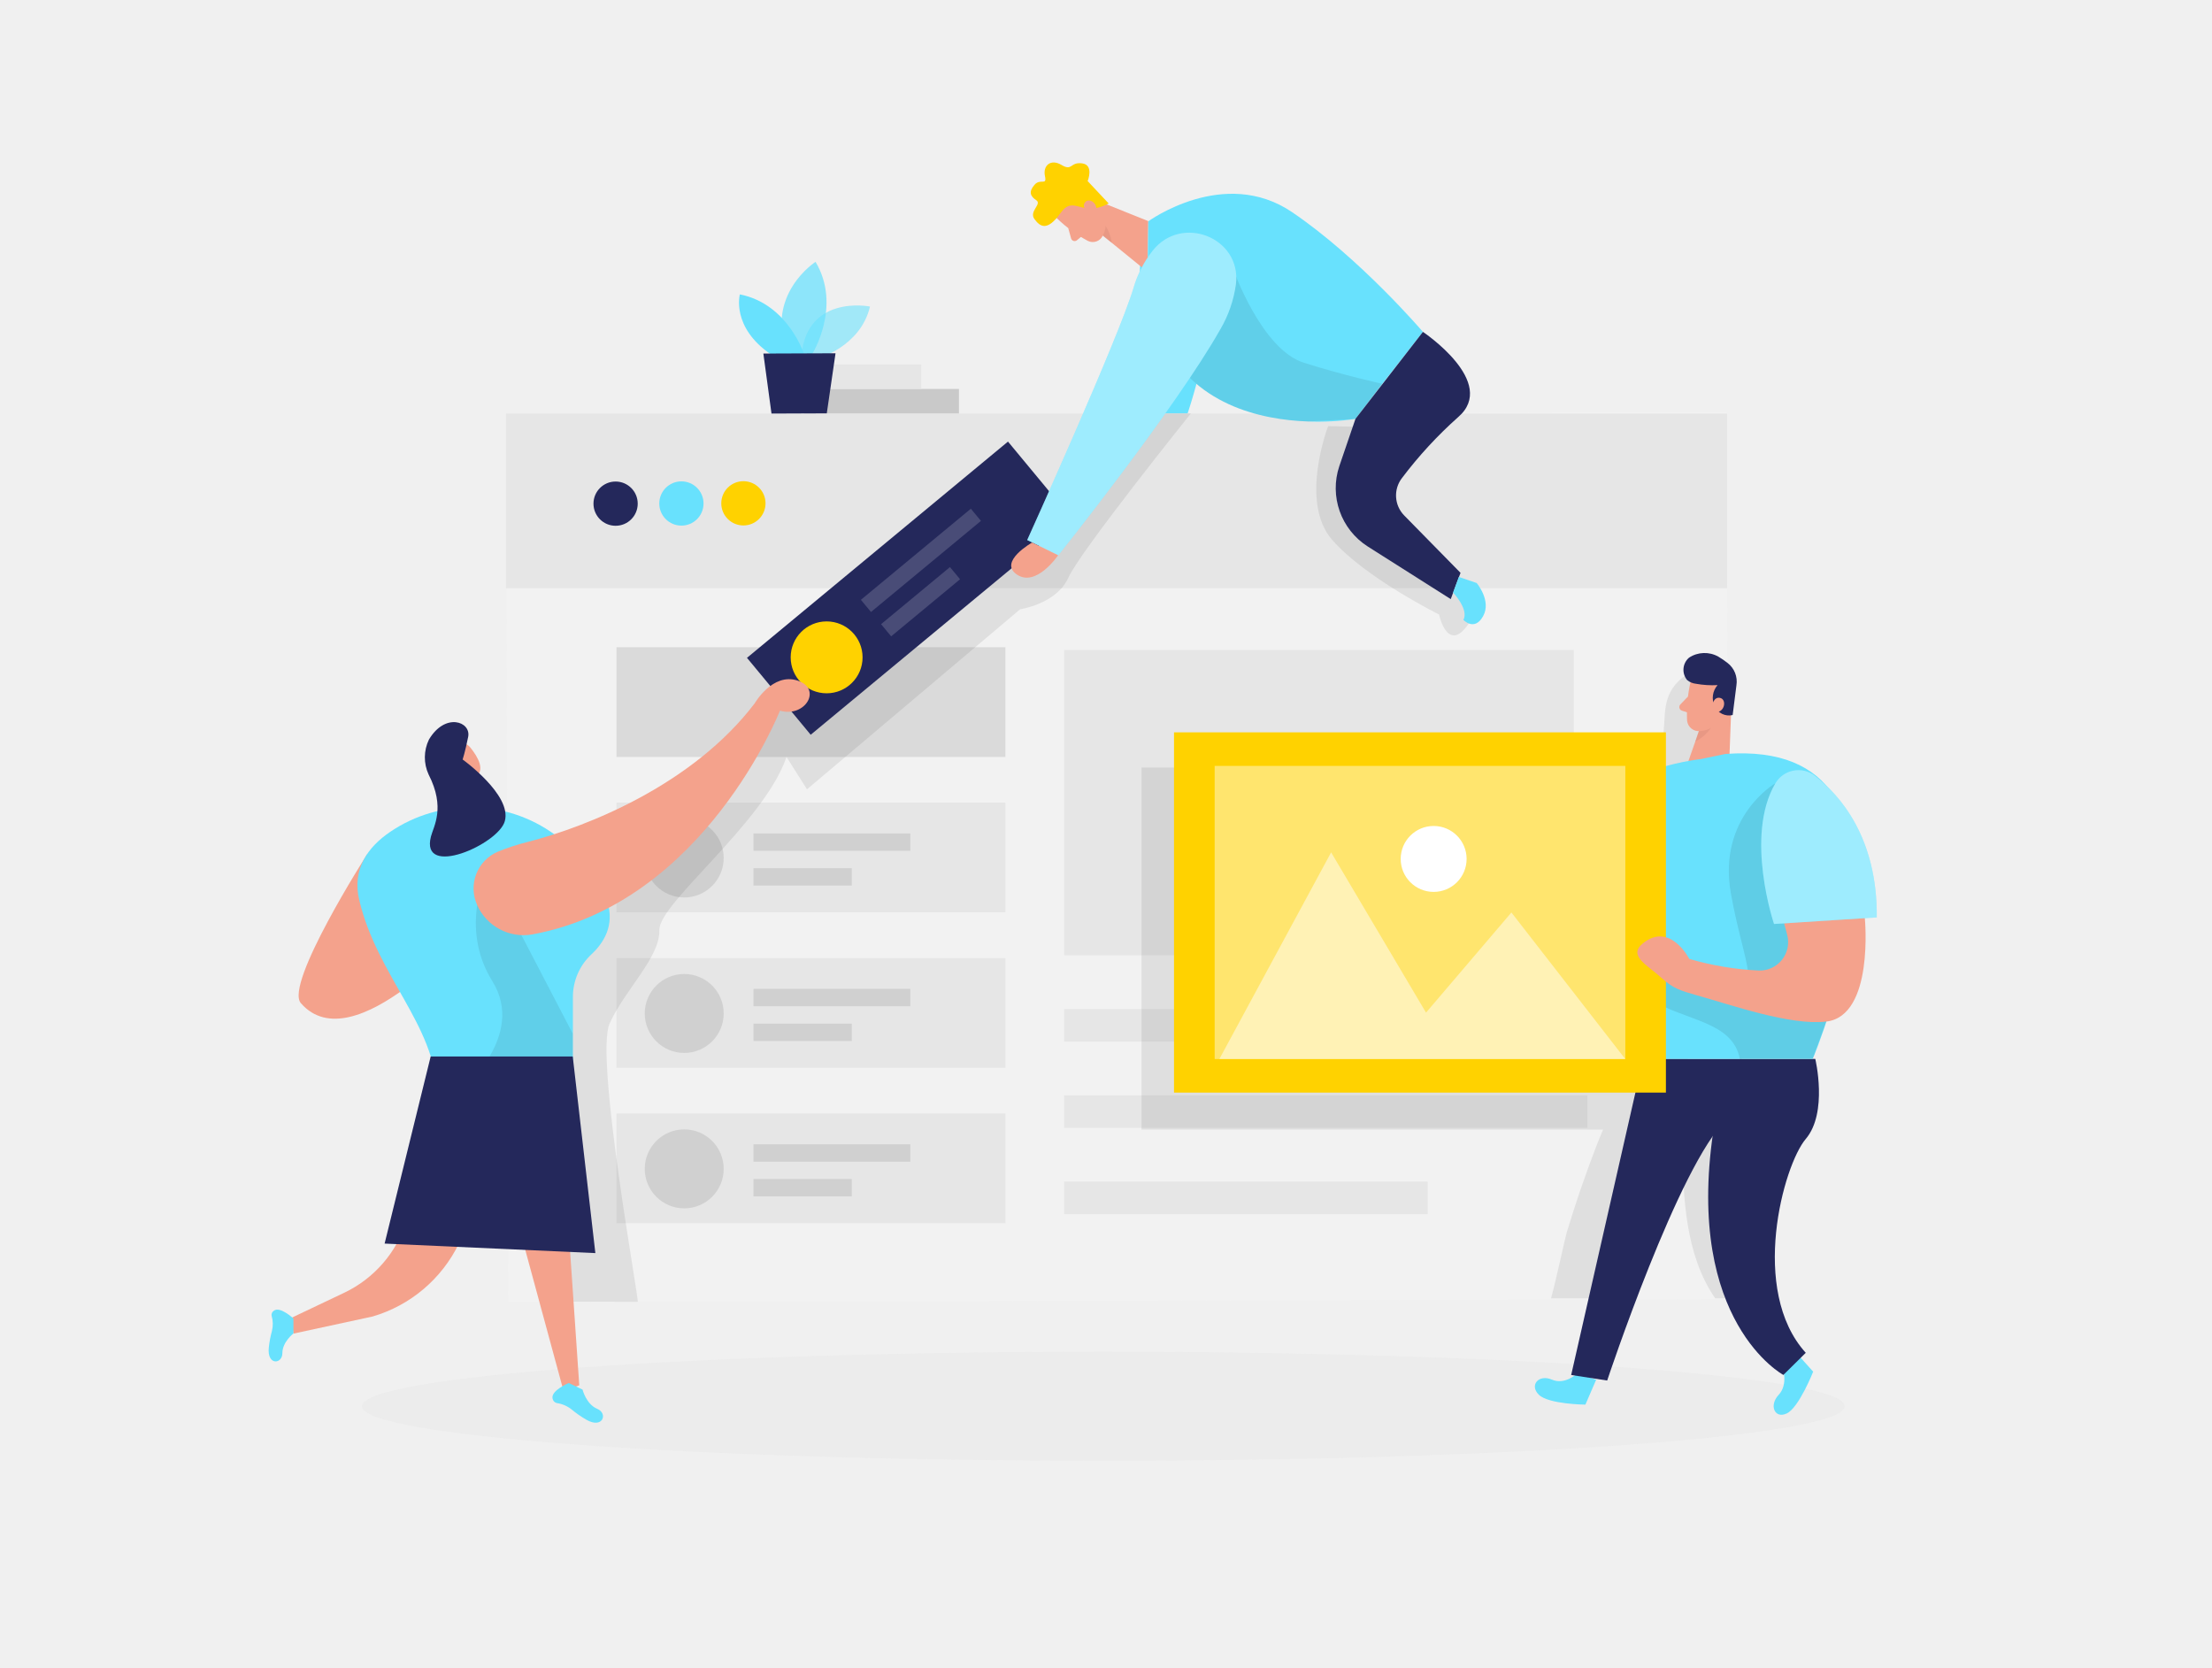
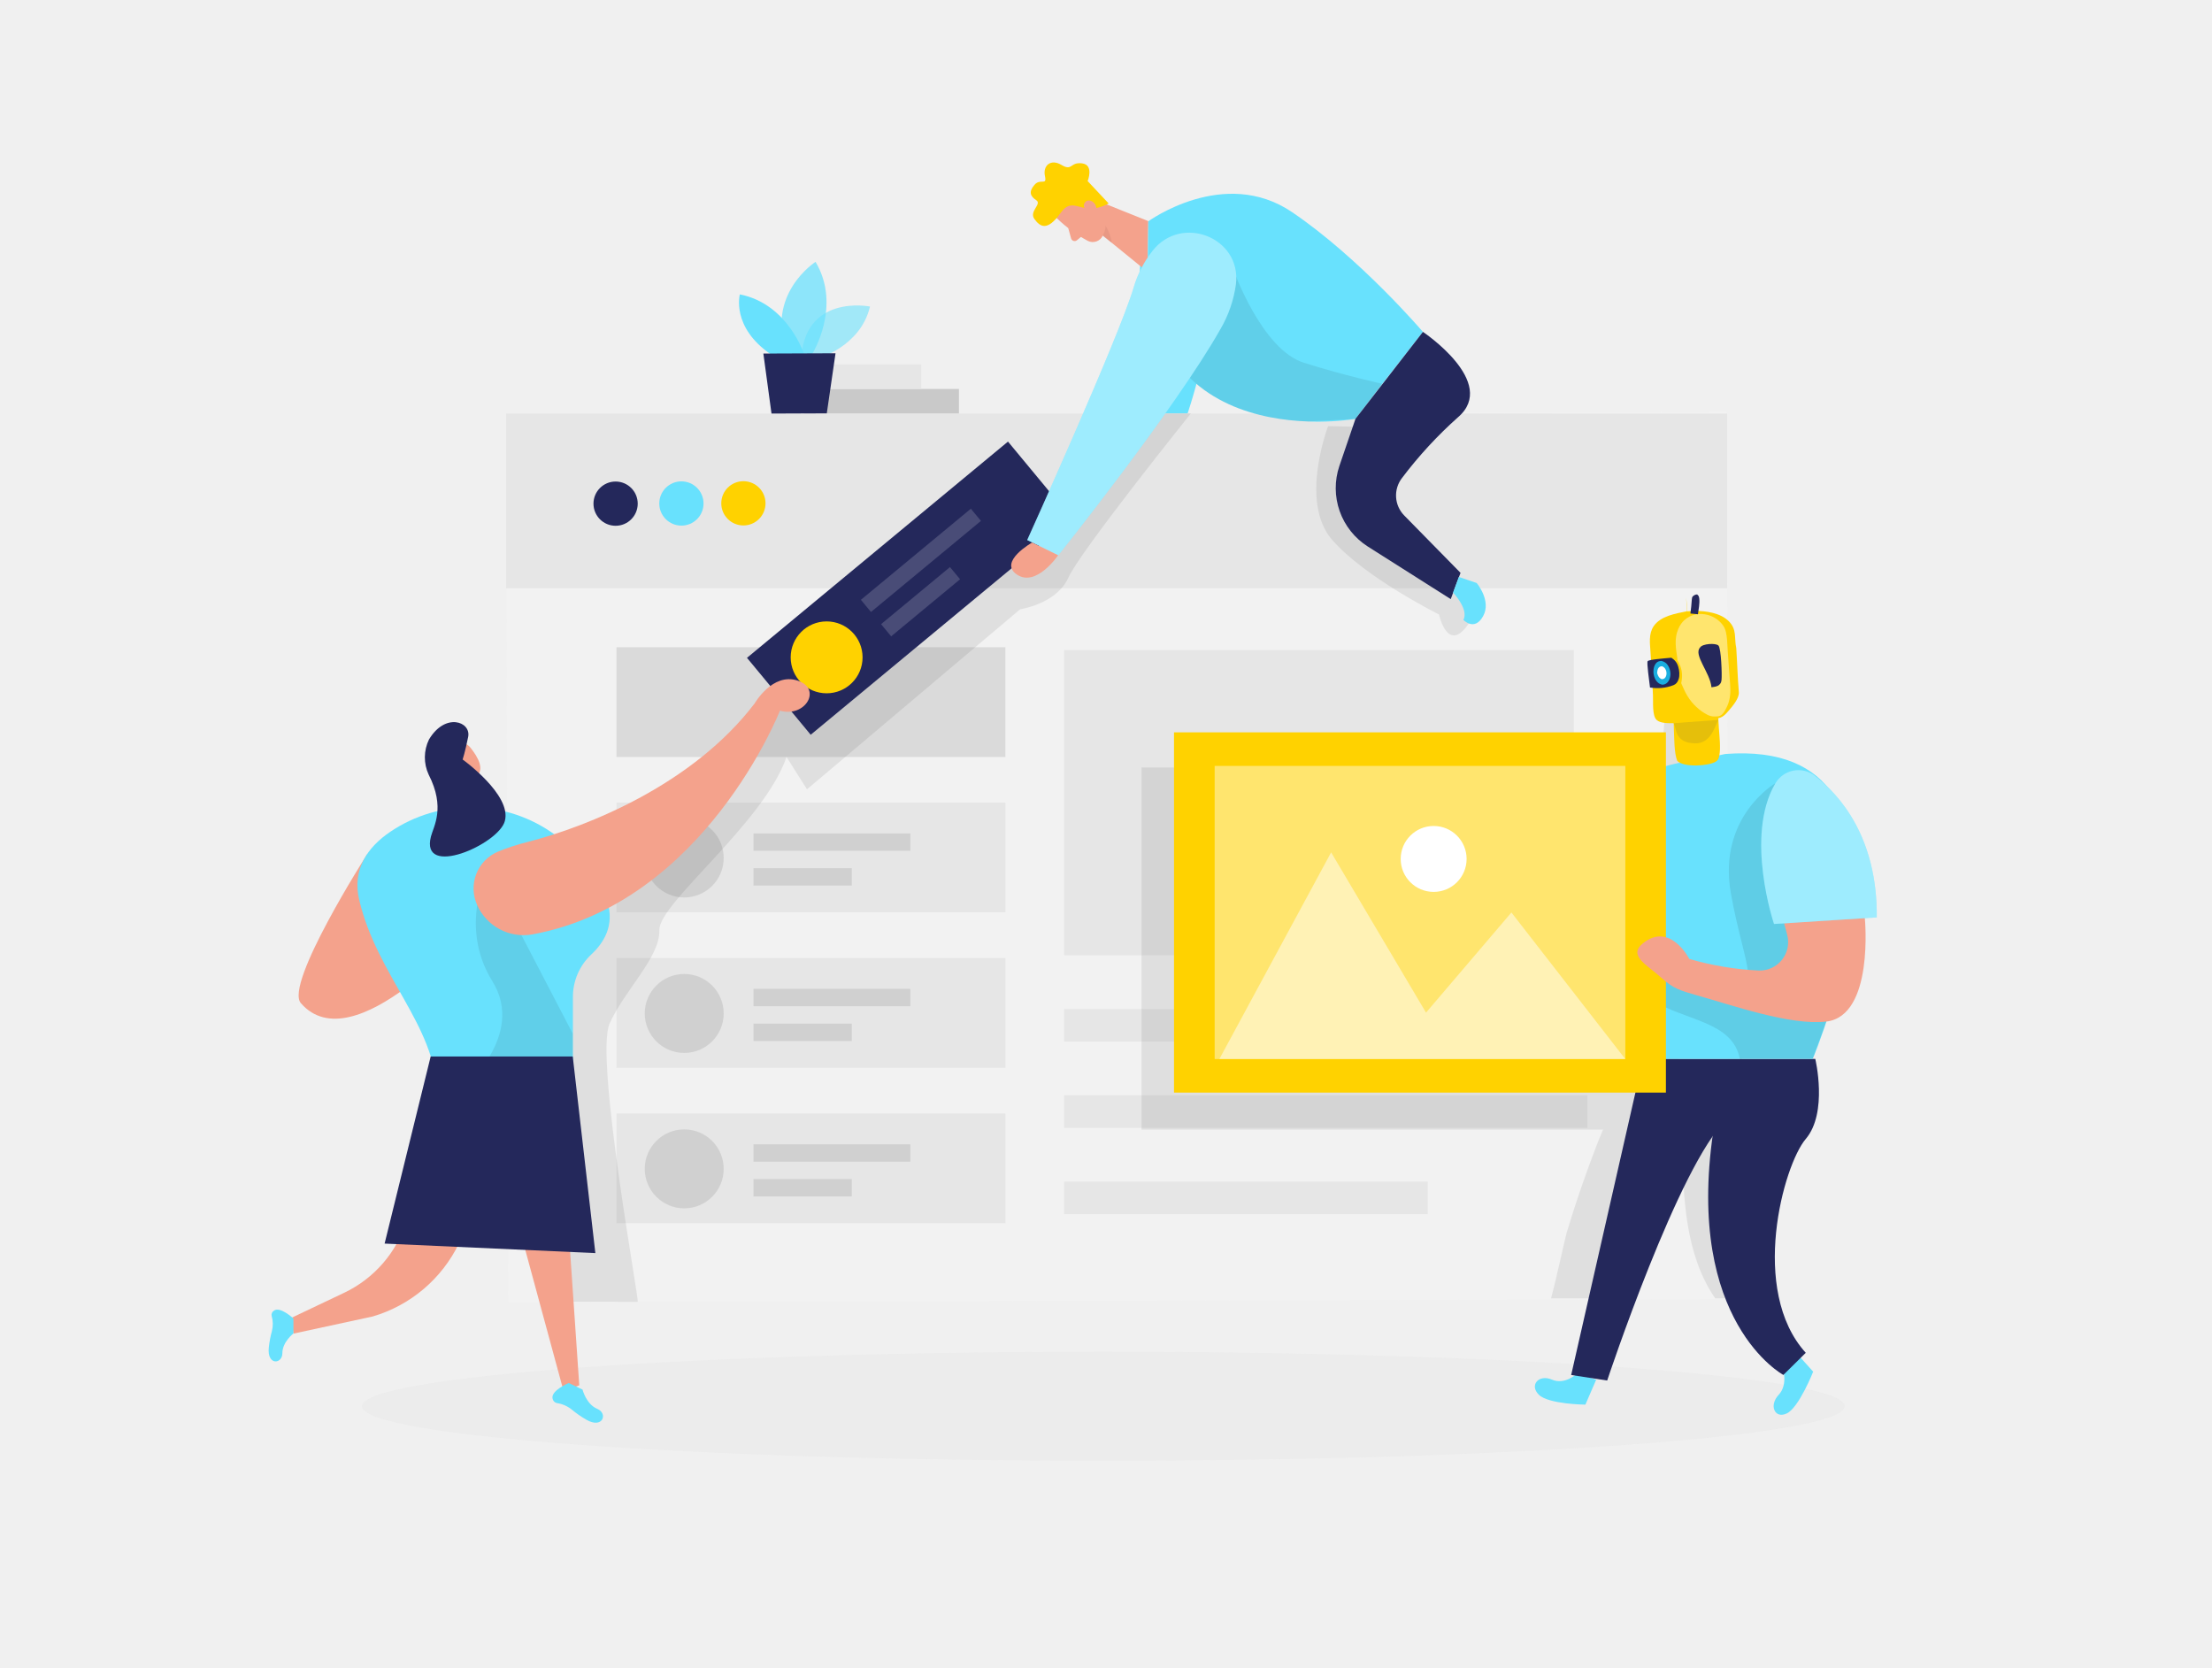
- <svg xmlns="http://www.w3.org/2000/svg" id="Layer_1" data-name="Layer 1" viewBox="0 0 400 300" width="406" height="306" class="illustration styles_illustrationTablet__1DWOa">
-   <ellipse cx="199.51" cy="253.53" rx="134.06" ry="9.85" fill="#e6e6e6" opacity="0.45" />
-   <path d="M206.35,43.21l-1.28,28c-3.73,7-4.81,8.16-6.14,8.41V88c3.29.8,6.21,1,7.93,0,6-3.6,10.14-21.89,10.14-21.89Z" fill="#68e1fd" />
-   <rect x="91.72" y="74.04" width="220.73" height="160.39" transform="translate(-0.38 0.5) rotate(-0.14)" fill="#f2f2f2" />
-   <rect x="91.51" y="74.04" width="220.81" height="31.58" fill="#e6e6e6" />
-   <circle cx="111.32" cy="90.33" r="4" fill="#24285b" />
-   <circle cx="123.22" cy="90.3" r="4" fill="#68e1fd" />
-   <circle cx="134.43" cy="90.27" r="4" fill="#ffd200" />
-   <rect x="192.42" y="181.71" width="94.63" height="5.89" fill="#e6e6e6" />
-   <rect x="192.42" y="197.31" width="94.63" height="5.89" fill="#e6e6e6" />
-   <rect x="192.42" y="212.91" width="65.75" height="5.89" fill="#e6e6e6" />
-   <rect x="192.42" y="116.79" width="92.18" height="55.2" fill="#e6e6e6" />
-   <rect x="111.48" y="116.29" width="70.33" height="19.84" fill="#666" opacity="0.17" />
-   <rect x="111.48" y="144.39" width="70.33" height="19.84" fill="#e6e6e6" />
-   <circle cx="123.73" cy="154.4" r="7.14" fill="#666" opacity="0.17" />
-   <rect x="136.25" y="149.96" width="28.37" height="3.14" fill="#666" opacity="0.17" />
-   <rect x="136.25" y="156.24" width="17.78" height="3.14" fill="#666" opacity="0.17" />
-   <rect x="111.48" y="172.5" width="70.33" height="19.84" fill="#e6e6e6" />
-   <circle cx="123.73" cy="182.51" r="7.14" fill="#666" opacity="0.17" />
-   <rect x="136.25" y="178.06" width="28.37" height="3.14" fill="#666" opacity="0.17" />
-   <rect x="136.25" y="184.35" width="17.78" height="3.14" fill="#666" opacity="0.17" />
-   <rect x="111.48" y="200.6" width="70.33" height="19.84" fill="#e6e6e6" />
-   <circle cx="123.73" cy="210.61" r="7.14" fill="#666" opacity="0.17" />
-   <rect x="136.25" y="206.17" width="28.37" height="3.14" fill="#666" opacity="0.17" />
-   <rect x="136.25" y="212.45" width="17.78" height="3.14" fill="#666" opacity="0.17" />
-   <path d="M115.32,234.64c.34,0-7.8-44.21-5.09-50.29s9.15-12,9-16.89,18.87-19.33,23-31.33l3.7,5.85,38.55-32.56s6.57-.94,8.71-5.71S215.36,74,215.36,74H204.64l-12.1,15.8-8.2-3.47-43.79,33-2.51,9.7s-31.32,22.47-41.66,34.34,3.45,71.26,3.45,71.26Z" opacity="0.08" />
-   <rect x="133.79" y="96.59" width="61.29" height="18.06" transform="translate(-29.57 129.18) rotate(-39.64)" fill="#24285b" />
-   <circle cx="149.48" cy="118.12" r="6.5" fill="#ffd200" />
-   <rect x="153.62" y="99.16" width="25.82" height="2.86" transform="translate(-25.88 129.36) rotate(-39.64)" fill="#fff" opacity="0.17" />
-   <rect x="158.38" y="106.64" width="16.18" height="2.86" transform="translate(-30.67 131.04) rotate(-39.64)" fill="#fff" opacity="0.17" />
-   <path d="M80.05,199.15,73.52,220A21.46,21.46,0,0,1,62.27,233l-9.6,4.56.39,2.84,14.34-3.1A25.25,25.25,0,0,0,83,224.08l10.13-20.86Z" fill="#f4a28c" />
-   <polygon points="101.69 205.03 104.75 249.75 101.9 250.74 90.55 208.91 101.69 205.03" fill="#f4a28c" />
-   <path d="M105.34,250.52S106,253.17,108,254s1,3.71-2,1.95a19.17,19.17,0,0,1-2.65-1.85,5.64,5.64,0,0,0-2.69-1.15,1,1,0,0,1-.73-.78c-.4-1.46,2.92-2.84,2.92-2.84Z" fill="#68e1fd" />
-   <path d="M53.06,240.37s-2,1.54-2,3.56-2.8,2.27-2.45-1a19,19,0,0,1,.56-3,5.2,5.2,0,0,0-.05-2.74.87.87,0,0,1,.39-.92c1.09-.9,3.55,1.4,3.55,1.4Z" fill="#68e1fd" />
-   <polygon points="84.57 140.22 85.64 144.52 82.15 146.36 81.54 139 84.57 140.22" fill="#f4a28c" />
-   <path d="M80.72,134.86a2.62,2.62,0,0,1,4.38-.38c1.29,1.62,2.8,4.15.77,5.3-3.11,1.76-5.51-2.18-5.51-2.18A4.73,4.73,0,0,1,80.72,134.86Z" fill="#f4a28c" />
-   <path d="M66.4,153.71s-15,23.47-12,26.93c9.54,11,30.72-13.74,30.72-13.74Z" fill="#f4a28c" />
-   <path d="M100.36,150.2a25.91,25.91,0,0,0-29.8-.53c-3.93,2.67-7,6.67-5.57,12.45,3.25,13.57,13.65,22.51,14,34.45l24.61-1.65V179.55a10.5,10.5,0,0,1,3.36-7.74c2.14-2,4.28-5.21,2.82-9.63C108.45,158.24,105.09,153.67,100.36,150.2Z" fill="#68e1fd" />
-   <path d="M82.67,137.6s-.7-.69-1.12.18.89,1.41,1.32,1S82.67,137.6,82.67,137.6Z" fill="#f4a28c" />
-   <path d="M88.18,156.6s-5.32,10.16.85,20.07-5.52,19.59-5.52,19.59l20.06-1.34v-8.76Z" opacity="0.08" />
-   <path d="M77.93,150.51c.47-1.84,2.66-5.18-.42-11.2a7.39,7.39,0,0,1,.06-6.33c2.93-4.94,7.65-3.25,7.09-.48s-1,4.09-1,4.09,8.94,6.41,7.63,11.13C90.18,151.92,75.94,158.17,77.93,150.51Z" fill="#24285b" />
-   <polygon points="77.88 190.29 103.57 190.29 107.66 225.84 69.55 224.12 77.88 190.29" fill="#24285b" />
-   <path d="M86.26,162.84A7.22,7.22,0,0,1,90,153.27a38,38,0,0,1,5.37-1.76c10.94-2.8,29.94-10.41,41.1-25.07,0,0,3.22-5.61,7.75-4.12s1.38,6.76-3.18,5.44c0,0-13.63,34.74-44.79,40.46a9.19,9.19,0,0,1-10-5.38Z" fill="#f4a28c" />
-   <polygon points="195.21 34.26 207.65 39.24 207.5 48.42 196.66 39.6 195.21 34.26" fill="#f4a28c" />
-   <path d="M198.3,41.05a4.84,4.84,0,0,0,0-2.78,7.65,7.65,0,0,1,2.75,4.9Z" fill="#ce8172" opacity="0.31" />
-   <path d="M191.22,38.82a25.25,25.25,0,0,0,5.5,4,2,2,0,0,0,2.72-1,4.52,4.52,0,0,0-.44-4.9l-2-3.19a3.65,3.65,0,0,0-4.07-1.19C190.16,33.25,189.33,37.18,191.22,38.82Z" fill="#f4a28c" />
-   <path d="M193.17,40.5l.52,1.87a.66.66,0,0,0,1.06.33l1.2-1Z" fill="#f4a28c" />
-   <path d="M200.48,36.05,196.68,32s1.2-2.91-1-3.2-1.73,1.48-3.72.29-3.4.15-3,2-.82.33-1.91,1.61-.71,2.06.35,2.77-1.37,2-.34,3.4,2.3,2.29,4.73-1.1S195.51,38.7,200.48,36.05Z" fill="#ffd200" />
-   <path d="M196.67,37.61s-1.21-1-.38-1.85,2.59.6,1.75,2Z" fill="#f4a28c" />
-   <path d="M240.17,76.31s-5.27,13.68.71,20.55,19.34,13.51,19.34,13.51,1.71,8,5.94.73l-.82-3.94-12.51-9.52-8-10.11,5.16-11Z" opacity="0.08" />
-   <path d="M257.31,59.27,250,68.63h0L245.11,75a45.5,45.5,0,0,1-8.59.47c-8.48-.3-20.94-3-26.37-15.12a33.09,33.09,0,0,1-2.64-11.9l.14-9.17s13.7-10,26-1.66S257.31,59.27,257.31,59.27Z" fill="#68e1fd" />
-   <path d="M257.31,59.27S271,68.41,263.66,74.7a76.29,76.29,0,0,0-10.14,11,5.16,5.16,0,0,0,.41,6.77l10.18,10.37-1.77,4.75-15-9.51a12.51,12.51,0,0,1-5.14-14.56L245.11,75Z" fill="#24285b" />
-   <path d="M250,68.63,245.11,75s-3.57.24-8.59.47c-8.48-.3-20.94-3-26.37-15.12,4.4-6,10.19-11.66,12.91-12.28,0,0,5.1,14.39,12.72,16.78,7.44,2.34,13.94,3.75,14.25,3.82Z" opacity="0.08" />
-   <path d="M223.5,50.61c1-8.42-9.87-12.66-15.08-6A19.75,19.75,0,0,0,205,51.25c-2.66,9-19.25,45.66-19.25,45.66l5.63,2.75s21.09-26.36,29.3-40.87A22,22,0,0,0,223.5,50.61Z" fill="#68e1fd" />
-   <path d="M223.5,50.61c1-8.42-9.87-12.66-15.08-6A19.75,19.75,0,0,0,205,51.25c-2.66,9-19.25,45.66-19.25,45.66l5.63,2.75s21.09-26.36,29.3-40.87A22,22,0,0,0,223.5,50.61Z" fill="#fff" opacity="0.36" />
-   <path d="M186.64,97.36s-6.21,3.5-2.72,5.81,7.42-3.51,7.42-3.51Z" fill="#f4a28c" />
-   <path d="M262.76,106.41s2.89,3,1.87,4.94c0,0,2,2.13,3.56-.67s-1.16-6-1.16-6l-3.23-1.1Z" fill="#68e1fd" />
-   <path d="M288.73,206.33q-3,7.78-5.41,15.76c-.32,1.06-1.69,7.6-2.84,11.93h13.33a56.19,56.19,0,0,1,10.41-27.94c.13,9.66.49,20,5.94,27.94h6.09a9.08,9.08,0,0,0,2.12-5.25,27.57,27.57,0,0,0-.93-7.85,122,122,0,0,1-2.54-24.19c0-10.23,1.19-20.48.31-30.68-.53-6.05-2-12.49-6.63-16.48a4.81,4.81,0,0,0-.62-.47c.46-3.6.69-7.24.9-10.85l.64-10.52c.22-3.57-1.79-9.38-5.91-5.37-3.36,3.26-2.19,7-3,10.89-1.28,6.08-8.81,5.29-13.56,5.08-15-.67-30.16-.29-45.22-.29H206.42v65.47h83.47C289.49,204.45,289.09,205.39,288.73,206.33Z" opacity="0.08" />
-   <path d="M285.24,247.57s-2.21,2.18-4.6,1.15-4.13,1-2.37,2.73,8.42,1.79,8.42,1.79l1.95-4.51Z" fill="#68e1fd" />
-   <path d="M322.35,246.56s1.08,3-.72,4.92-.68,4.4,1.5,3.34,4.75-7.54,4.75-7.54l-3.23-3.6Z" fill="#68e1fd" />
-   <path d="M328.26,190.73s2.33,9.7-1.72,14.47-10.25,27.37,0,38.67l-4.05,4s-17.75-9.54-12.69-43.94l-12.68-13.21Z" fill="#24285b" />
-   <path d="M297.12,190.73l-13,57.15,6.51,1s13-39.17,21.61-47.21Z" fill="#24285b" />
-   <path d="M294.1,140.48s-13.58,5.79-11.5,27l13.26-1.13Z" fill="#68e1fd" />
-   <path d="M294.1,140.48s-13.58,5.79-11.5,27l13.26-1.13Z" fill="#fff" opacity="0.36" />
-   <polygon points="313.17 124.6 312.65 138.38 305.08 137.55 308.49 127.86 313.17 124.6" fill="#f4a28c" />
-   <path d="M307.66,130a5,5,0,0,0,2.7-1,7.9,7.9,0,0,1-3.8,4.36Z" fill="#ce8172" opacity="0.31" />
-   <path d="M312,135.59l-4.42.92s-20.24,2.18-21.06,13.6,10.61,40.62,10.61,40.62h30.67S352.35,132.57,312,135.59Z" fill="#68e1fd" />
-   <path d="M305.7,122.58a26,26,0,0,0-.62,7,2.12,2.12,0,0,0,2.34,1.87,4.67,4.67,0,0,0,4.1-3l1.75-3.47a3.79,3.79,0,0,0-1.09-4.23C310.06,118.72,306.14,120.05,305.7,122.58Z" fill="#f4a28c" />
-   <path d="M321,140.91S310.55,147,313,160.79s6.48,18.53-2.17,16.61-12.21-6.27-12.21-6.27-6.23,5.08,0,8.93,14.68,3.85,16,10.67h13.16s1.06-3,2.47-6.75S321,140.91,321,140.91Z" opacity="0.09" />
-   <path d="M306.71,122.9a16.81,16.81,0,0,0,3.88.24,3.51,3.51,0,0,0-.53,3.81,2.85,2.85,0,0,0,3.26,1.6l.68-5.36a4.26,4.26,0,0,0-1.63-4.08,16.66,16.66,0,0,0-1.66-1.13,5.09,5.09,0,0,0-5.27.19,2.9,2.9,0,0,0-.35,4.06A3,3,0,0,0,306.71,122.9Z" fill="#24285b" />
-   <path d="M309.63,126.77s.26-1.61,1.45-1.31.83,2.6-.84,2.59Z" fill="#f4a28c" />
-   <rect x="212.3" y="131.68" width="88.95" height="65.14" fill="#ffd200" />
-   <rect x="219.65" y="137.75" width="74.26" height="53" fill="#fff" opacity="0.43" />
-   <polygon points="220.5 190.75 240.71 153.38 257.87 182.36 273.31 164.25 293.9 190.75 220.5 190.75" fill="#fff" opacity="0.49" />
-   <circle cx="259.25" cy="154.57" r="5.96" fill="#fff" />
-   <path d="M337.22,165.28s1.73,17.71-7,18.7c-6.56.74-17.08-3-23.51-4.79-2.78-.8-4.13-1.17-6.27-3.12-2.56-2.34-6.12-4-3.36-6.23,4.91-4,8.4,2.81,8.4,2.81a54.18,54.18,0,0,0,12.59,2.1,5.14,5.14,0,0,0,5.11-6.47l-1.62-6.1S333.09,151.38,337.22,165.28Z" fill="#f4a28c" />
-   <path d="M305.24,125.2l-1.38,1.44a.68.68,0,0,0,.27,1.11l1.55.52Z" fill="#f4a28c" />
-   <path d="M328.19,139.53c4.49,3.47,11.32,11.13,11.19,25.61l-18.58,1.19s-5.37-15.9.24-25.42A4.84,4.84,0,0,1,328.19,139.53Z" fill="#68e1fd" />
-   <path d="M328.19,139.53c4.49,3.47,11.32,11.13,11.19,25.61l-18.58,1.19s-5.37-15.9.24-25.42A4.84,4.84,0,0,1,328.19,139.53Z" fill="#fff" opacity="0.36" />
-   <rect x="145.42" y="69.58" width="28" height="4.43" transform="translate(318.83 143.6) rotate(-180)" fill="#c9c9c9" />
-   <rect x="145.42" y="65.13" width="21.18" height="4.43" transform="translate(312.01 134.7) rotate(-180)" fill="#e6e6e6" />
-   <path d="M147.79,64.12s7.82-2.14,9.53-9.43c0,0-12.13-2.45-12.48,10.07Z" fill="#68e1fd" opacity="0.58" />
-   <path d="M146.83,63.34s5.46-8.65.65-16.73c0,0-9.22,5.86-5.12,16.75Z" fill="#68e1fd" opacity="0.73" />
-   <path d="M145.42,63.35s-2.89-9.13-11.63-10.86c0,0-1.63,5.92,5.66,10.88Z" fill="#68e1fd" />
-   <polygon points="151.09 63.14 149.51 74 139.51 74.04 138.04 63.19 151.09 63.14" fill="#24285b" />
+ <svg xmlns="http://www.w3.org/2000/svg" width="406" height="306" viewBox="0 0 406 306" fill="none">
+   <path opacity="0.45" d="M202.503 268.08C277.652 268.08 338.573 263.604 338.573 258.083C338.573 252.561 277.652 248.085 202.503 248.085C127.353 248.085 66.432 252.561 66.432 258.083C66.432 263.604 127.353 268.08 202.503 268.08Z" fill="#E6E6E6" />
+   <path d="M209.445 44.608L208.146 73.028C204.36 80.133 203.264 81.31 201.914 81.564V90.07C205.253 90.882 208.217 91.085 209.963 90.07C216.053 86.416 220.255 67.851 220.255 67.851L209.445 44.608Z" fill="#68E1FD" />
+   <path d="M316.934 75.633L92.894 76.18L93.291 238.976L317.332 238.428L316.934 75.633Z" fill="#F2F2F2" />
+   <path d="M317.005 75.9H92.883V107.954H317.005V75.9Z" fill="#E6E6E6" />
+   <path d="M112.99 96.495C115.232 96.495 117.05 94.677 117.05 92.435C117.05 90.193 115.232 88.375 112.99 88.375C110.747 88.375 108.93 90.193 108.93 92.435C108.93 94.677 110.747 96.495 112.99 96.495Z" fill="#24285B" />
+   <path d="M125.068 96.465C127.311 96.465 129.128 94.647 129.128 92.405C129.128 90.162 127.311 88.345 125.068 88.345C122.826 88.345 121.008 90.162 121.008 92.405C121.008 94.647 122.826 96.465 125.068 96.465Z" fill="#68E1FD" />
+   <path d="M136.446 96.434C138.689 96.434 140.506 94.616 140.506 92.374C140.506 90.132 138.689 88.314 136.446 88.314C134.204 88.314 132.386 90.132 132.386 92.374C132.386 94.616 134.204 96.434 136.446 96.434Z" fill="#FFD200" />
+   <path d="M291.356 185.186H195.306V191.164H291.356V185.186Z" fill="#E6E6E6" />
+   <path d="M291.356 201.02H195.306V206.998H291.356V201.02Z" fill="#E6E6E6" />
+   <path d="M262.043 216.854H195.306V222.832H262.043V216.854Z" fill="#E6E6E6" />
+   <path d="M288.869 119.292H195.306V175.32H288.869V119.292Z" fill="#E6E6E6" />
+   <path opacity="0.17" d="M184.537 118.784H113.152V138.922H184.537V118.784Z" fill="#666666" />
+   <path d="M184.537 147.306H113.152V167.443H184.537V147.306Z" fill="#E6E6E6" />
+   <path opacity="0.17" d="M125.586 164.713C129.588 164.713 132.833 161.468 132.833 157.466C132.833 153.463 129.588 150.219 125.586 150.219C121.584 150.219 118.339 153.463 118.339 157.466C118.339 161.468 121.584 164.713 125.586 164.713Z" fill="#666666" />
+   <path opacity="0.17" d="M167.089 152.959H138.294V156.147H167.089V152.959Z" fill="#666666" />
+   <path opacity="0.17" d="M156.34 159.333H138.294V162.521H156.34V159.333Z" fill="#666666" />
+   <path d="M184.537 175.837H113.152V195.975H184.537V175.837Z" fill="#E6E6E6" />
+   <path opacity="0.17" d="M125.586 193.245C129.588 193.245 132.833 190 132.833 185.998C132.833 181.995 129.588 178.75 125.586 178.75C121.584 178.75 118.339 181.995 118.339 185.998C118.339 190 121.584 193.245 125.586 193.245Z" fill="#666666" />
+   <path opacity="0.17" d="M167.089 181.481H138.294V184.668H167.089V181.481Z" fill="#666666" />
+   <path opacity="0.17" d="M156.34 187.865H138.294V191.052H156.34V187.865Z" fill="#666666" />
+   <path d="M184.537 204.359H113.152V224.496H184.537V204.359Z" fill="#E6E6E6" />
+   <path opacity="0.17" d="M125.586 221.766C129.588 221.766 132.833 218.522 132.833 214.519C132.833 210.517 129.588 207.272 125.586 207.272C121.584 207.272 118.339 210.517 118.339 214.519C118.339 218.522 121.584 221.766 125.586 221.766Z" fill="#666666" />
+   <path opacity="0.17" d="M167.089 210.013H138.294V213.2H167.089V210.013Z" fill="#666666" />
+   <path opacity="0.17" d="M156.34 216.387H138.294V219.574H156.34V216.387Z" fill="#666666" />
+   <path opacity="0.08" d="M117.05 238.909C117.395 238.909 109.133 194.036 111.883 187.865C114.634 181.694 121.171 175.685 121.018 170.722C120.866 165.758 140.171 151.102 144.363 138.922L148.119 144.86L187.247 111.811C187.247 111.811 193.916 110.857 196.088 106.016C198.26 101.174 218.59 75.86 218.59 75.86H207.71L195.428 91.897L187.105 88.375L142.658 121.87L140.111 131.715C140.111 131.715 108.321 154.522 97.826 166.57C87.331 178.618 101.327 238.899 101.327 238.899L117.05 238.909Z" fill="black" />
+   <path d="M185.01 81.044L137.104 120.731L148.799 134.847L196.704 95.16L185.01 81.044Z" fill="#24285B" />
+   <path d="M151.722 127.239C155.366 127.239 158.32 124.286 158.32 120.642C158.32 116.998 155.366 114.044 151.722 114.044C148.079 114.044 145.125 116.998 145.125 120.642C145.125 124.286 148.079 127.239 151.722 127.239Z" fill="#FFD200" />
+   <path opacity="0.17" d="M178.195 93.363L158.013 110.082L159.865 112.317L180.047 95.598L178.195 93.363Z" fill="white" />
+   <path opacity="0.17" d="M174.362 104.074L161.716 114.551L163.568 116.787L176.214 106.31L174.362 104.074Z" fill="white" />
+   <path d="M81.251 202.887L74.623 224.05C73.732 226.918 72.257 229.57 70.292 231.841C68.327 234.112 65.914 235.951 63.204 237.245L53.46 241.873L53.856 244.756L68.411 241.609C71.84 240.601 75.02 238.886 77.747 236.575C80.474 234.264 82.687 231.408 84.245 228.191L94.527 207.018L81.251 202.887Z" fill="#F4A28C" />
+   <path d="M103.215 208.855L106.321 254.246L103.428 255.251L91.908 212.794L103.215 208.855Z" fill="#F4A28C" />
+   <path d="M106.92 255.028C106.92 255.028 107.59 257.717 109.62 258.56C111.65 259.402 110.635 262.326 107.59 260.539C106.642 259.99 105.742 259.362 104.9 258.661C104.109 258.039 103.167 257.636 102.17 257.494C101.984 257.446 101.816 257.346 101.685 257.206C101.554 257.065 101.465 256.891 101.429 256.702C101.023 255.221 104.393 253.82 104.393 253.82L106.92 255.028Z" fill="#68E1FD" />
+   <path d="M53.856 244.726C53.856 244.726 51.826 246.289 51.826 248.339C51.826 250.389 48.984 250.643 49.339 247.324C49.447 246.295 49.637 245.277 49.907 244.279C50.139 243.364 50.122 242.404 49.857 241.498C49.819 241.32 49.836 241.136 49.907 240.968C49.978 240.801 50.099 240.66 50.253 240.564C51.359 239.651 53.856 241.985 53.856 241.985V244.726Z" fill="#68E1FD" />
+   <path d="M85.839 143.073L86.925 147.438L83.382 149.305L82.763 141.835L85.839 143.073Z" fill="#F4A28C" />
+   <path d="M81.931 137.633C82.139 137.241 82.442 136.908 82.812 136.663C83.182 136.419 83.607 136.27 84.049 136.232C84.491 136.194 84.935 136.267 85.342 136.444C85.748 136.621 86.104 136.897 86.376 137.247C87.686 138.891 89.219 141.459 87.158 142.627C84.001 144.413 81.565 140.414 81.565 140.414C81.408 139.471 81.535 138.503 81.931 137.633Z" fill="#F4A28C" />
+   <path d="M67.396 156.766C67.396 156.766 52.171 180.588 55.216 184.1C64.899 195.265 86.397 170.153 86.397 170.153L67.396 156.766Z" fill="#F4A28C" />
+   <path d="M101.865 153.203C97.492 150.011 92.241 148.246 86.827 148.15C81.414 148.053 76.102 149.63 71.618 152.665C67.629 155.375 64.513 159.435 65.965 165.302C69.264 179.075 79.82 188.15 80.175 200.269L105.154 198.594V182.993C105.148 181.519 105.448 180.06 106.035 178.708C106.622 177.355 107.484 176.14 108.564 175.137C110.737 173.107 112.909 169.849 111.427 165.363C110.077 161.364 106.666 156.725 101.865 153.203Z" fill="#68E1FD" />
+   <path d="M83.91 140.414C83.91 140.414 83.2 139.713 82.773 140.597C82.347 141.48 83.677 142.028 84.113 141.612C84.55 141.195 83.91 140.414 83.91 140.414Z" fill="#F4A28C" />
+   <path opacity="0.08" d="M89.503 159.699C89.503 159.699 84.103 170.012 90.365 180.07C96.628 190.129 84.763 199.954 84.763 199.954L105.124 198.594V189.703L89.503 159.699Z" fill="black" />
+   <path d="M79.099 153.518C79.576 151.65 81.799 148.26 78.673 142.15C78.206 141.141 77.97 140.042 77.98 138.93C77.991 137.819 78.248 136.724 78.734 135.725C81.707 130.711 86.498 132.426 85.93 135.238C85.362 138.049 84.915 139.389 84.915 139.389C84.915 139.389 93.989 145.895 92.659 150.686C91.533 154.949 77.079 161.293 79.099 153.518Z" fill="#24285B" />
+   <path d="M79.048 193.895H105.124L109.275 229.978L70.593 228.232L79.048 193.895Z" fill="#24285B" />
+   <path d="M87.554 166.033C87.159 165.147 86.944 164.191 86.921 163.221C86.899 162.251 87.069 161.286 87.422 160.383C87.775 159.479 88.304 158.655 88.979 157.957C89.653 157.26 90.459 156.703 91.35 156.319C93.12 155.589 94.942 154.992 96.8 154.533C107.905 151.691 127.19 143.967 138.517 129.087C138.517 129.087 141.785 123.393 146.383 124.905C150.981 126.417 147.784 131.766 143.156 130.427C143.156 130.427 129.321 165.688 97.694 171.493C95.635 171.852 93.515 171.509 91.674 170.518C89.834 169.528 88.379 167.948 87.544 166.033H87.554Z" fill="#F4A28C" />
+   <path d="M198.138 35.524L210.765 40.579L210.613 49.896L199.61 40.944L198.138 35.524Z" fill="#F4A28C" />
+   <path opacity="0.31" d="M201.274 42.416C201.55 41.496 201.55 40.515 201.274 39.594C202.802 40.838 203.8 42.616 204.066 44.568L201.274 42.416Z" fill="#CE8172" />
+   <path d="M194.088 40.152C195.758 41.751 197.636 43.117 199.671 44.212C199.918 44.334 200.187 44.404 200.461 44.419C200.736 44.433 201.011 44.392 201.269 44.297C201.527 44.202 201.763 44.056 201.963 43.867C202.163 43.678 202.323 43.45 202.432 43.197C202.846 42.414 203.024 41.527 202.944 40.645C202.865 39.762 202.532 38.921 201.985 38.224L199.955 34.986C199.478 34.38 198.824 33.937 198.083 33.721C197.342 33.504 196.553 33.524 195.824 33.778C193.013 34.499 192.17 38.488 194.088 40.152Z" fill="#F4A28C" />
+   <path d="M196.068 41.857L196.595 43.755C196.625 43.864 196.682 43.962 196.76 44.043C196.838 44.123 196.935 44.183 197.042 44.217C197.149 44.25 197.263 44.256 197.373 44.234C197.483 44.212 197.585 44.162 197.671 44.09L198.889 43.075L196.068 41.857Z" fill="#F4A28C" />
+   <path d="M203.487 37.341L199.63 33.23C199.63 33.23 200.848 30.276 198.615 29.982C196.382 29.688 196.859 31.484 194.839 30.276C192.82 29.068 191.388 30.428 191.794 32.306C192.2 34.184 190.962 32.641 189.856 33.94C188.749 35.24 189.135 36.031 190.211 36.752C191.287 37.473 188.82 38.782 189.866 40.203C190.911 41.624 192.2 42.527 194.667 39.087C197.133 35.646 198.443 40.03 203.487 37.341Z" fill="#FFD200" />
+   <path d="M199.62 38.924C199.62 38.924 198.392 37.909 199.234 37.046C200.077 36.184 201.863 37.655 201.01 39.076L199.62 38.924Z" fill="#F4A28C" />
+   <path opacity="0.08" d="M243.773 78.205C243.773 78.205 238.424 92.09 244.493 99.063C250.563 106.036 264.123 112.775 264.123 112.775C264.123 112.775 265.859 120.895 270.152 113.516L269.32 109.517L256.623 99.855L248.503 89.593L253.74 78.428L243.773 78.205Z" fill="black" />
+   <path d="M261.17 60.909L253.75 70.409L248.787 76.875C245.902 77.309 242.983 77.469 240.068 77.352C231.461 77.047 218.814 74.307 213.302 62.005C211.669 58.18 210.76 54.084 210.623 49.927L210.765 40.619C210.765 40.619 224.67 30.469 237.155 38.934C249.639 47.399 261.17 60.909 261.17 60.909Z" fill="#68E1FD" />
+   <path d="M261.17 60.909C261.17 60.909 275.065 70.186 267.615 76.571C263.827 79.946 260.379 83.686 257.323 87.736C256.55 88.738 256.167 89.986 256.243 91.249C256.32 92.513 256.851 93.705 257.739 94.607L268.072 105.133L266.275 109.954L251.05 100.301C248.652 98.777 246.835 96.492 245.889 93.813C244.944 91.134 244.924 88.215 245.833 85.523L248.787 76.875L261.17 60.909Z" fill="#24285B" />
+   <path opacity="0.08" d="M253.75 70.409L248.787 76.875C248.787 76.875 245.163 77.119 240.068 77.352C231.461 77.047 218.814 74.307 213.302 62.005C217.768 55.915 223.645 50.17 226.406 49.541C226.406 49.541 231.582 64.147 239.317 66.573C246.868 68.948 253.466 70.379 253.78 70.45L253.75 70.409Z" fill="black" />
+   <path d="M226.852 52.119C227.867 43.573 216.834 39.269 211.546 46.029C209.971 48.034 208.793 50.322 208.075 52.769C205.375 61.904 188.536 99.114 188.536 99.114L194.251 101.905C194.251 101.905 215.657 75.149 223.99 60.422C225.484 57.871 226.457 55.049 226.852 52.119Z" fill="#68E1FD" />
+   <path opacity="0.36" d="M226.852 52.119C227.867 43.573 216.834 39.269 211.546 46.029C209.971 48.034 208.793 50.322 208.075 52.769C205.375 61.904 188.536 99.114 188.536 99.114L194.251 101.905C194.251 101.905 215.657 75.149 223.99 60.422C225.484 57.871 226.457 55.049 226.852 52.119Z" fill="white" />
+   <path d="M189.44 99.57C189.44 99.57 183.136 103.123 186.679 105.467C190.221 107.812 194.21 101.905 194.21 101.905L189.44 99.57Z" fill="#F4A28C" />
+   <path d="M266.701 108.756C266.701 108.756 269.635 111.801 268.599 113.77C268.599 113.77 270.629 115.932 272.213 113.09C273.796 110.248 271.035 107 271.035 107L267.757 105.884L266.701 108.756Z" fill="#68E1FD" />
+   <path opacity="0.08" d="M293.061 210.175C291.031 215.439 289.201 220.771 287.57 226.171C287.245 227.247 285.855 233.885 284.687 238.28H298.217C299.121 228.048 302.772 218.25 308.783 209.921C308.915 219.726 309.281 230.221 314.812 238.28H320.994C322.261 236.779 323.015 234.912 323.146 232.951C323.215 230.264 322.897 227.58 322.202 224.984C320.527 216.906 319.663 208.681 319.624 200.431C319.624 190.047 320.831 179.644 319.938 169.291C319.4 163.15 317.908 156.613 313.209 152.563C313.012 152.388 312.802 152.228 312.579 152.086C313.046 148.432 313.28 144.738 313.493 141.074L314.143 130.396C314.366 126.772 312.326 120.875 308.144 124.945C304.734 128.254 305.921 132.05 305.099 135.999C303.8 142.17 296.157 141.368 291.336 141.155C276.111 140.475 260.723 140.86 245.437 140.86H209.516V207.313H294.238C293.832 208.267 293.426 209.221 293.061 210.175Z" fill="black" />
+   <path d="M289.519 252.034C289.519 252.034 287.275 254.246 284.85 253.201C282.424 252.155 280.658 254.216 282.444 255.972C284.23 257.728 290.99 257.789 290.99 257.789L292.97 253.211L289.519 252.034Z" fill="#68E1FD" />
+   <path d="M327.185 251.008C327.185 251.008 328.281 254.053 326.454 256.002C324.627 257.951 325.764 260.468 327.977 259.392C330.19 258.316 332.798 251.739 332.798 251.739L329.52 248.085L327.185 251.008Z" fill="#68E1FD" />
+   <path d="M333.184 194.341C333.184 194.341 335.549 204.186 331.438 209.028C327.327 213.869 321.034 236.808 331.438 248.278L327.327 252.338C327.327 252.338 309.311 242.655 314.447 207.739L301.577 194.331L333.184 194.341Z" fill="#24285B" />
+   <path d="M301.577 194.341L288.382 252.348L294.989 253.363C294.989 253.363 308.184 213.606 316.924 205.445L301.577 194.341Z" fill="#24285B" />
+   <path d="M298.512 143.337C298.512 143.337 284.728 149.214 286.839 170.742L300.298 169.595L298.512 143.337Z" fill="#68E1FD" />
+   <path opacity="0.36" d="M298.512 143.337C298.512 143.337 284.728 149.214 286.839 170.742L300.298 169.595L298.512 143.337Z" fill="white" />
+   <path d="M316.68 138.374L312.194 139.307C312.194 139.307 291.65 141.52 290.818 153.111C289.986 164.703 301.587 194.341 301.587 194.341H332.717C332.717 194.341 357.635 135.308 316.68 138.374Z" fill="#68E1FD" />
+   <path d="M315.364 131.572C312.692 132.362 309.859 131.546 307.196 132.273L307.228 133.751C307.312 135.499 307.268 138.188 307.846 139.63C309.022 140.91 313.726 140.588 314.961 139.755C315.299 139.527 315.457 139.314 315.585 138.608C315.842 137.189 315.587 135.061 315.484 133.52L315.364 131.572Z" fill="#FFD200" />
+   <path d="M311.131 136.427C313.975 136.49 314.718 133.405 315.392 132.121L307.195 132.718C307.761 133.776 307.367 136.343 311.131 136.427Z" fill="#E5BF0B" />
+   <path d="M309.67 112.195C309.632 111.334 309.588 110.481 309.488 109.625L309.625 112.186C307.561 112.595 304.778 113.058 303.52 114.926C302.556 116.356 302.847 118.119 302.945 119.729C303.095 122.377 303.297 125.032 303.394 127.683C303.45 128.783 303.225 131.361 304.062 132.126C304.782 132.785 306.275 132.725 307.222 132.725C309.901 132.302 312.403 132.327 315.093 131.874C316.147 131.73 316.652 131.185 317.381 130.325C318.133 129.439 319.236 128.121 319.155 127.016C318.924 124.332 318.861 121.618 318.681 118.928C318.27 117.063 318.851 115.553 317.305 114.01C315.765 112.473 313.149 112.122 311.055 112.105L309.67 112.195Z" fill="#FFD200" />
+   <path d="M317.126 119.643C317.06 118.859 317.067 118.235 316.995 117.452C316.893 116.383 316.774 115.507 316.245 114.77C314.621 112.503 311.252 111.96 309.248 113.74C309.248 113.74 307.994 114.635 307.64 116.837C307.353 118.623 307.951 120.72 307.867 121.163C308.307 121.88 308.667 122.677 308.722 123.718C308.752 124.308 308.692 124.856 308.574 125.381C308.835 125.938 309.061 126.525 309.339 127.061C310.266 128.847 311.503 130.029 312.762 130.828C313.699 131.422 314.204 131.558 315.245 131.48C316.046 131.419 316.474 130.77 317.003 129.64C317.585 128.397 317.677 127.028 317.55 125.483C317.391 123.207 317.266 121.919 317.126 119.643Z" fill="#FFE56E" />
+   <path d="M311.646 112.731C311.765 111.816 311.995 110.771 311.89 109.855C311.849 109.494 311.779 109.318 311.498 109.095C311.194 109.113 310.996 109.201 310.755 109.399C310.552 109.566 310.547 109.786 310.523 110.026C310.477 110.888 310.375 111.737 310.267 112.594L311.646 112.731Z" fill="#25285B" />
+   <path d="M314.128 126.134C314.58 126.063 315.152 126.024 315.512 125.717C315.854 125.425 315.937 125.18 315.98 124.748C316.075 123.799 315.917 119.011 315.415 118.478C314.954 117.987 312.452 118.107 312.034 118.843C310.773 120.196 313.897 123.45 314.128 126.134Z" fill="#25285B" />
+   <path d="M306.765 120.71C305.366 120.842 302.599 121.043 302.415 121.35C302.23 121.658 302.686 124.819 302.848 126.175C304.199 126.399 305.738 126.317 307.188 125.733C307.626 125.556 307.938 125.184 308.115 124.609C308.321 123.935 308.253 123.076 308.033 122.361C307.774 121.523 307.344 121.086 306.765 120.71Z" fill="#25285B" />
+   <path d="M304.938 121.294C304.554 121.319 304.245 121.386 303.954 121.721C303.65 122.073 303.488 122.613 303.481 123.191C303.481 123.227 303.481 123.264 303.482 123.3C303.483 123.337 303.484 123.373 303.486 123.41C303.488 123.446 303.491 123.483 303.494 123.519C303.498 123.556 303.502 123.592 303.506 123.629C303.511 123.665 303.516 123.702 303.522 123.738C303.528 123.774 303.534 123.81 303.542 123.846C303.549 123.882 303.556 123.918 303.565 123.954C303.573 123.99 303.582 124.025 303.592 124.06C303.601 124.096 303.611 124.131 303.622 124.165C303.633 124.2 303.644 124.235 303.656 124.269C303.668 124.303 303.681 124.337 303.694 124.37C303.707 124.403 303.72 124.436 303.734 124.469C303.748 124.502 303.763 124.534 303.778 124.566C303.794 124.598 303.809 124.629 303.825 124.66C303.842 124.691 303.858 124.721 303.876 124.751C303.893 124.781 303.91 124.81 303.929 124.839C304.265 125.366 304.665 125.581 305.13 125.664C305.468 125.642 305.765 125.536 306.031 125.267C306.346 124.951 306.561 124.448 306.593 123.881C306.595 123.845 306.596 123.809 306.596 123.773C306.597 123.737 306.597 123.701 306.596 123.665C306.595 123.629 306.594 123.593 306.592 123.556C306.59 123.52 306.587 123.484 306.584 123.447C306.58 123.411 306.576 123.375 306.572 123.339C306.567 123.302 306.562 123.266 306.556 123.23C306.55 123.194 306.543 123.158 306.536 123.122C306.529 123.087 306.521 123.051 306.513 123.016C306.504 122.98 306.495 122.945 306.486 122.91C306.476 122.875 306.466 122.84 306.455 122.806C306.444 122.772 306.433 122.737 306.421 122.704C306.409 122.67 306.396 122.636 306.383 122.603C306.37 122.57 306.356 122.538 306.342 122.505C306.327 122.473 306.313 122.441 306.297 122.41C306.282 122.378 306.266 122.347 306.25 122.317C306.233 122.287 306.217 122.257 306.199 122.227C305.856 121.64 305.435 121.412 304.938 121.294Z" fill="#1AAEE0" />
+   <path d="M305.042 122.268C304.832 122.289 304.643 122.327 304.475 122.5C304.228 122.754 304.188 123.133 304.16 123.549C304.206 123.686 304.254 123.823 304.311 123.953C304.483 124.349 304.7 124.515 304.996 124.647C305.149 124.643 305.306 124.624 305.441 124.538C305.468 124.522 305.493 124.503 305.517 124.483C305.542 124.462 305.565 124.44 305.588 124.416C305.61 124.391 305.632 124.365 305.652 124.338C305.672 124.31 305.692 124.281 305.709 124.25C305.727 124.219 305.744 124.187 305.759 124.153C305.775 124.119 305.789 124.085 305.801 124.048C305.814 124.012 305.825 123.975 305.834 123.937C305.844 123.899 305.852 123.86 305.859 123.82C305.865 123.784 305.869 123.748 305.872 123.712C305.875 123.675 305.877 123.638 305.878 123.601C305.878 123.563 305.877 123.526 305.875 123.488C305.873 123.451 305.87 123.413 305.865 123.375C305.86 123.338 305.854 123.301 305.847 123.264C305.839 123.227 305.831 123.19 305.821 123.154C305.811 123.117 305.8 123.082 305.787 123.047C305.775 123.012 305.762 122.977 305.747 122.944C305.577 122.551 305.333 122.389 305.042 122.268Z" fill="white" />
+   <path opacity="0.09" d="M325.815 143.773C325.815 143.773 315.208 149.955 317.695 163.952C320.182 177.948 324.272 182.76 315.492 180.811C306.713 178.862 303.099 174.447 303.099 174.447C303.099 174.447 296.776 179.603 303.099 183.511C309.423 187.418 317.999 187.418 319.339 194.341H332.697C332.697 194.341 333.773 191.296 335.204 187.489C336.635 183.683 325.815 143.773 325.815 143.773Z" fill="black" />
+   <path d="M305.769 134.405H215.484V200.522H305.769V134.405Z" fill="#FFD200" />
+   <path opacity="0.43" d="M298.319 140.566H222.945V194.361H298.319V140.566Z" fill="white" />
+   <path opacity="0.49" d="M223.808 194.361L244.321 156.431L261.738 185.845L277.41 167.464L298.309 194.361H223.808Z" fill="white" />
+   <path d="M263.139 163.688C266.48 163.688 269.188 160.98 269.188 157.639C269.188 154.298 266.48 151.589 263.139 151.589C259.798 151.589 257.089 154.298 257.089 157.639C257.089 160.98 259.798 163.688 263.139 163.688Z" fill="white" />
+   <path d="M342.278 168.509C342.278 168.509 344.034 186.485 335.173 187.489C328.515 188.241 317.837 184.444 311.311 182.628C308.489 181.816 307.119 181.44 304.947 179.461C302.348 177.086 298.735 175.401 301.536 173.137C306.52 169.077 310.062 175.99 310.062 175.99C314.223 177.201 318.512 177.917 322.841 178.121C323.654 178.144 324.46 177.977 325.197 177.633C325.933 177.289 326.579 176.777 327.083 176.14C327.587 175.502 327.935 174.755 328.099 173.959C328.263 173.163 328.238 172.339 328.028 171.554L326.383 165.362C326.383 165.362 338.086 154.4 342.278 168.509Z" fill="#F4A28C" />
+   <path d="M333.113 142.373C337.67 145.895 344.603 153.67 344.471 168.367L325.612 169.575C325.612 169.575 320.162 153.437 325.856 143.774C326.209 143.169 326.687 142.648 327.258 142.243C327.829 141.838 328.48 141.561 329.167 141.428C329.854 141.295 330.561 141.311 331.242 141.474C331.923 141.637 332.56 141.944 333.113 142.373Z" fill="#68E1FD" />
+   <path opacity="0.36" d="M333.113 142.373C337.67 145.895 344.603 153.67 344.471 168.367L325.612 169.575C325.612 169.575 320.162 153.437 325.856 143.774C326.209 143.169 326.687 142.648 327.258 142.243C327.829 141.838 328.48 141.561 329.167 141.428C329.854 141.295 330.561 141.311 331.242 141.474C331.923 141.637 332.56 141.944 333.113 142.373Z" fill="white" />
+   <path d="M147.591 75.88H176.011V71.384H147.591V75.88Z" fill="#C9C9C9" />
+   <path d="M147.591 71.364H169.089V66.867H147.591V71.364Z" fill="#E6E6E6" />
+   <path opacity="0.58" d="M150.007 65.832C150.007 65.832 157.944 63.66 159.68 56.26C159.68 56.26 147.368 53.773 147.013 66.481L150.007 65.832Z" fill="#68E1FD" />
+   <path opacity="0.73" d="M149.032 65.04C149.032 65.04 154.574 56.26 149.692 48.059C149.692 48.059 140.334 54.007 144.495 65.06L149.032 65.04Z" fill="#68E1FD" />
+   <path d="M147.601 65.05C147.601 65.05 144.668 55.783 135.797 54.027C135.797 54.027 134.142 60.036 141.542 65.07L147.601 65.05Z" fill="#68E1FD" />
+   <path d="M153.356 64.837L151.753 75.86L141.603 75.9L140.111 64.888L153.356 64.837Z" fill="#24285B" />
</svg>
